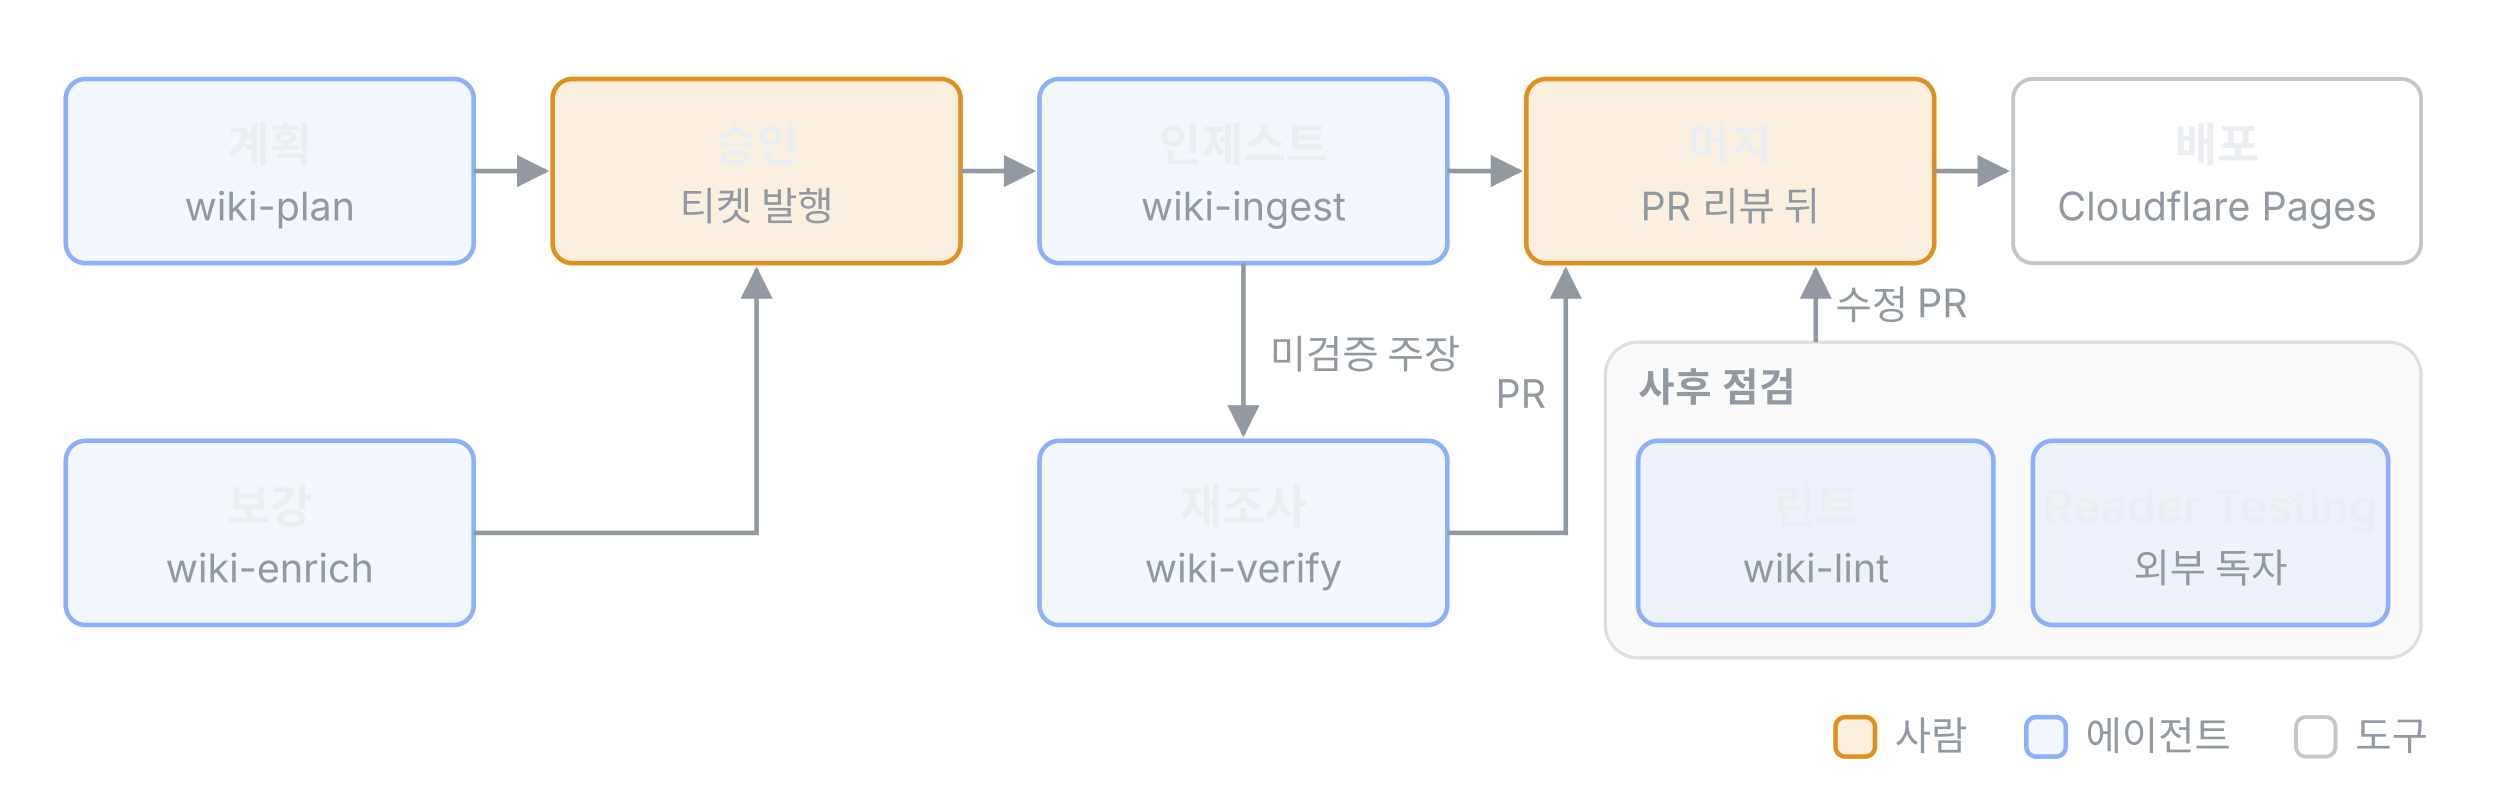
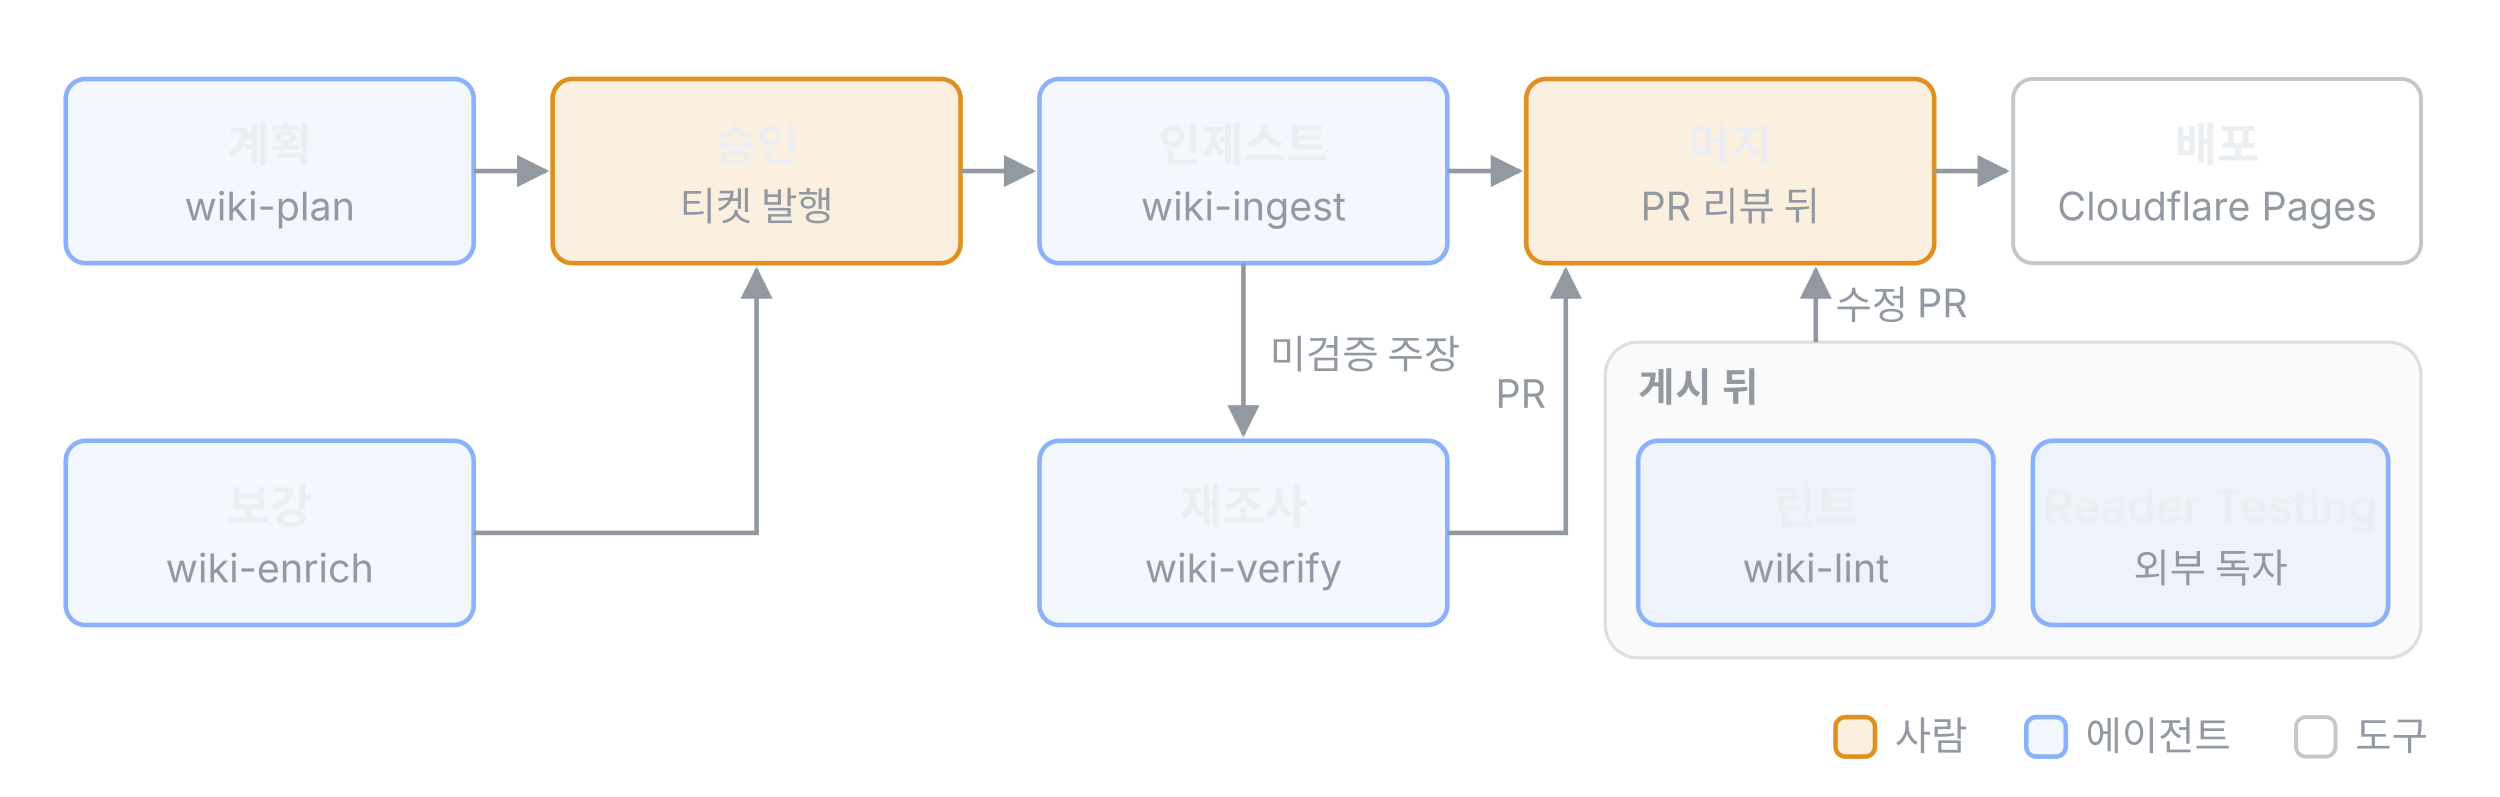
<svg xmlns="http://www.w3.org/2000/svg" viewBox="0 0 760 242" width="760" height="242" style="font-family:-apple-system,BlinkMacSystemFont,'Segoe UI','Apple SD Gothic Neo','Noto Sans KR','Malgun Gothic',sans-serif" role="img" aria-labelledby="aw-pipeline-title aw-pipeline-desc">
  <style>.aw-t{fill:#eceff2;font-size:14px;font-weight:600}.aw-s{fill:#9299a1;font-size:12px}.aw-l{fill:#9299a1;font-size:12px}.aw-z{fill:#9299a1;font-size:12px;font-weight:600;letter-spacing:.02em}.aw-box{fill:none;stroke:#9299a1;stroke-opacity:.55;stroke-width:1.2}.aw-agt{fill:#8ab1f9;fill-opacity:.1;stroke:#8ab1f9;stroke-width:1.4}.aw-hum{fill:#e0901f;fill-opacity:.14;stroke:#e0901f;stroke-width:1.4}.aw-doc{fill:none;stroke:#9299a1;stroke-width:1.2;stroke-dasharray:4 3}.aw-ln{fill:none;stroke:#9299a1;stroke-width:1.4}.aw-dash{fill:none;stroke:#9299a1;stroke-width:1.4;stroke-dasharray:5 4}.aw-ah{fill:#9299a1}.aw-rule{stroke:#9299a1;stroke-opacity:.25;stroke-width:1}.aw-i{fill:#d4d8dc;font-size:13px}.aw-frame{fill:#9299a1;fill-opacity:.05;stroke:#9299a1;stroke-opacity:.3;stroke-width:1}.aw-k{fill:#eceff2;font-size:15px;font-weight:700}</style>
  <defs>
    <marker id="aw-pipeline-ah" viewBox="0 0 10 10" refX="9" refY="5" markerWidth="7" markerHeight="7" orient="auto-start-reverse">
      <path class="aw-ah" d="M0,0 L10,5 L0,10 z" />
    </marker>
  </defs>
  <rect class="aw-agt" x="20" y="24" width="124" height="56" rx="6" />
  <text class="aw-t" x="82" y="49" text-anchor="middle">계획</text>
  <text class="aw-s" x="82" y="67" text-anchor="middle">wiki-plan</text>
  <rect class="aw-hum" x="168" y="24" width="124" height="56" rx="6" />
  <text class="aw-t" x="230" y="49" text-anchor="middle">승인</text>
  <text class="aw-s" x="230" y="67" text-anchor="middle">티켓 발행</text>
  <rect class="aw-agt" x="316" y="24" width="124" height="56" rx="6" />
  <text class="aw-t" x="378" y="49" text-anchor="middle">인제스트</text>
  <text class="aw-s" x="378" y="67" text-anchor="middle">wiki-ingest</text>
  <rect class="aw-hum" x="464" y="24" width="124" height="56" rx="6" />
  <text class="aw-t" x="526" y="49" text-anchor="middle">머지</text>
  <text class="aw-s" x="526" y="67" text-anchor="middle">PR 리뷰 뒤</text>
  <rect class="aw-box" x="612" y="24" width="124" height="56" rx="6" />
  <text class="aw-t" x="674" y="49" text-anchor="middle">배포</text>
  <text class="aw-s" x="674" y="67" text-anchor="middle">Cloudflare Pages</text>
  <path class="aw-ln" d="M144,52 H166" marker-end="url(#aw-pipeline-ah)" />
  <path class="aw-ln" d="M292,52 H314" marker-end="url(#aw-pipeline-ah)" />
  <path class="aw-ln" d="M440,52 H462" marker-end="url(#aw-pipeline-ah)" />
  <path class="aw-ln" d="M588,52 H610" marker-end="url(#aw-pipeline-ah)" />
  <rect class="aw-agt" x="20" y="134" width="124" height="56" rx="6" />
  <text class="aw-t" x="82" y="159" text-anchor="middle">보강</text>
  <text class="aw-s" x="82" y="177" text-anchor="middle">wiki-enrich</text>
  <path class="aw-ln" d="M144,162 H230 V82" marker-end="url(#aw-pipeline-ah)" />
  <path class="aw-ln" d="M378,80 V132" marker-end="url(#aw-pipeline-ah)" />
  <text class="aw-l" x="386" y="112" text-anchor="start">미검증 주장</text>
  <rect class="aw-agt" x="316" y="134" width="124" height="56" rx="6" />
  <text class="aw-t" x="378" y="159" text-anchor="middle">재조사</text>
  <text class="aw-s" x="378" y="177" text-anchor="middle">wiki-verify</text>
  <path class="aw-ln" d="M440,162 H476 V82" marker-end="url(#aw-pipeline-ah)" />
  <text class="aw-l" x="470" y="124" text-anchor="end">PR</text>
  <rect class="aw-frame" x="488" y="104" width="248" height="96" rx="10" />
-   <text class="aw-z" x="498" y="122" text-anchor="start">사후 점검</text>
+   <text class="aw-z" x="498" y="122" text-anchor="start">게시 뒤</text>
  <rect class="aw-agt" x="498" y="134" width="108" height="56" rx="6" />
  <text class="aw-t" x="552" y="159" text-anchor="middle">린트</text>
  <text class="aw-s" x="552" y="177" text-anchor="middle">wiki-lint</text>
  <rect class="aw-agt" x="618" y="134" width="108" height="56" rx="6" />
  <text class="aw-t" x="672" y="159" text-anchor="middle">Reader Testing</text>
  <text class="aw-s" x="672" y="177" text-anchor="middle">외부 독자</text>
  <path class="aw-ln" d="M552,104 V82" marker-end="url(#aw-pipeline-ah)" />
  <text class="aw-l" x="558" y="97" text-anchor="start">수정 PR</text>
  <rect class="aw-hum" x="558" y="218" width="12" height="12" rx="3" />
  <text class="aw-l" x="576" y="228" text-anchor="start">사람</text>
  <rect class="aw-agt" x="616" y="218" width="12" height="12" rx="3" />
  <text class="aw-l" x="634" y="228" text-anchor="start">에이전트</text>
  <rect class="aw-box" x="698" y="218" width="12" height="12" rx="3" />
  <text class="aw-l" x="716" y="228" text-anchor="start">도구</text>
</svg>
